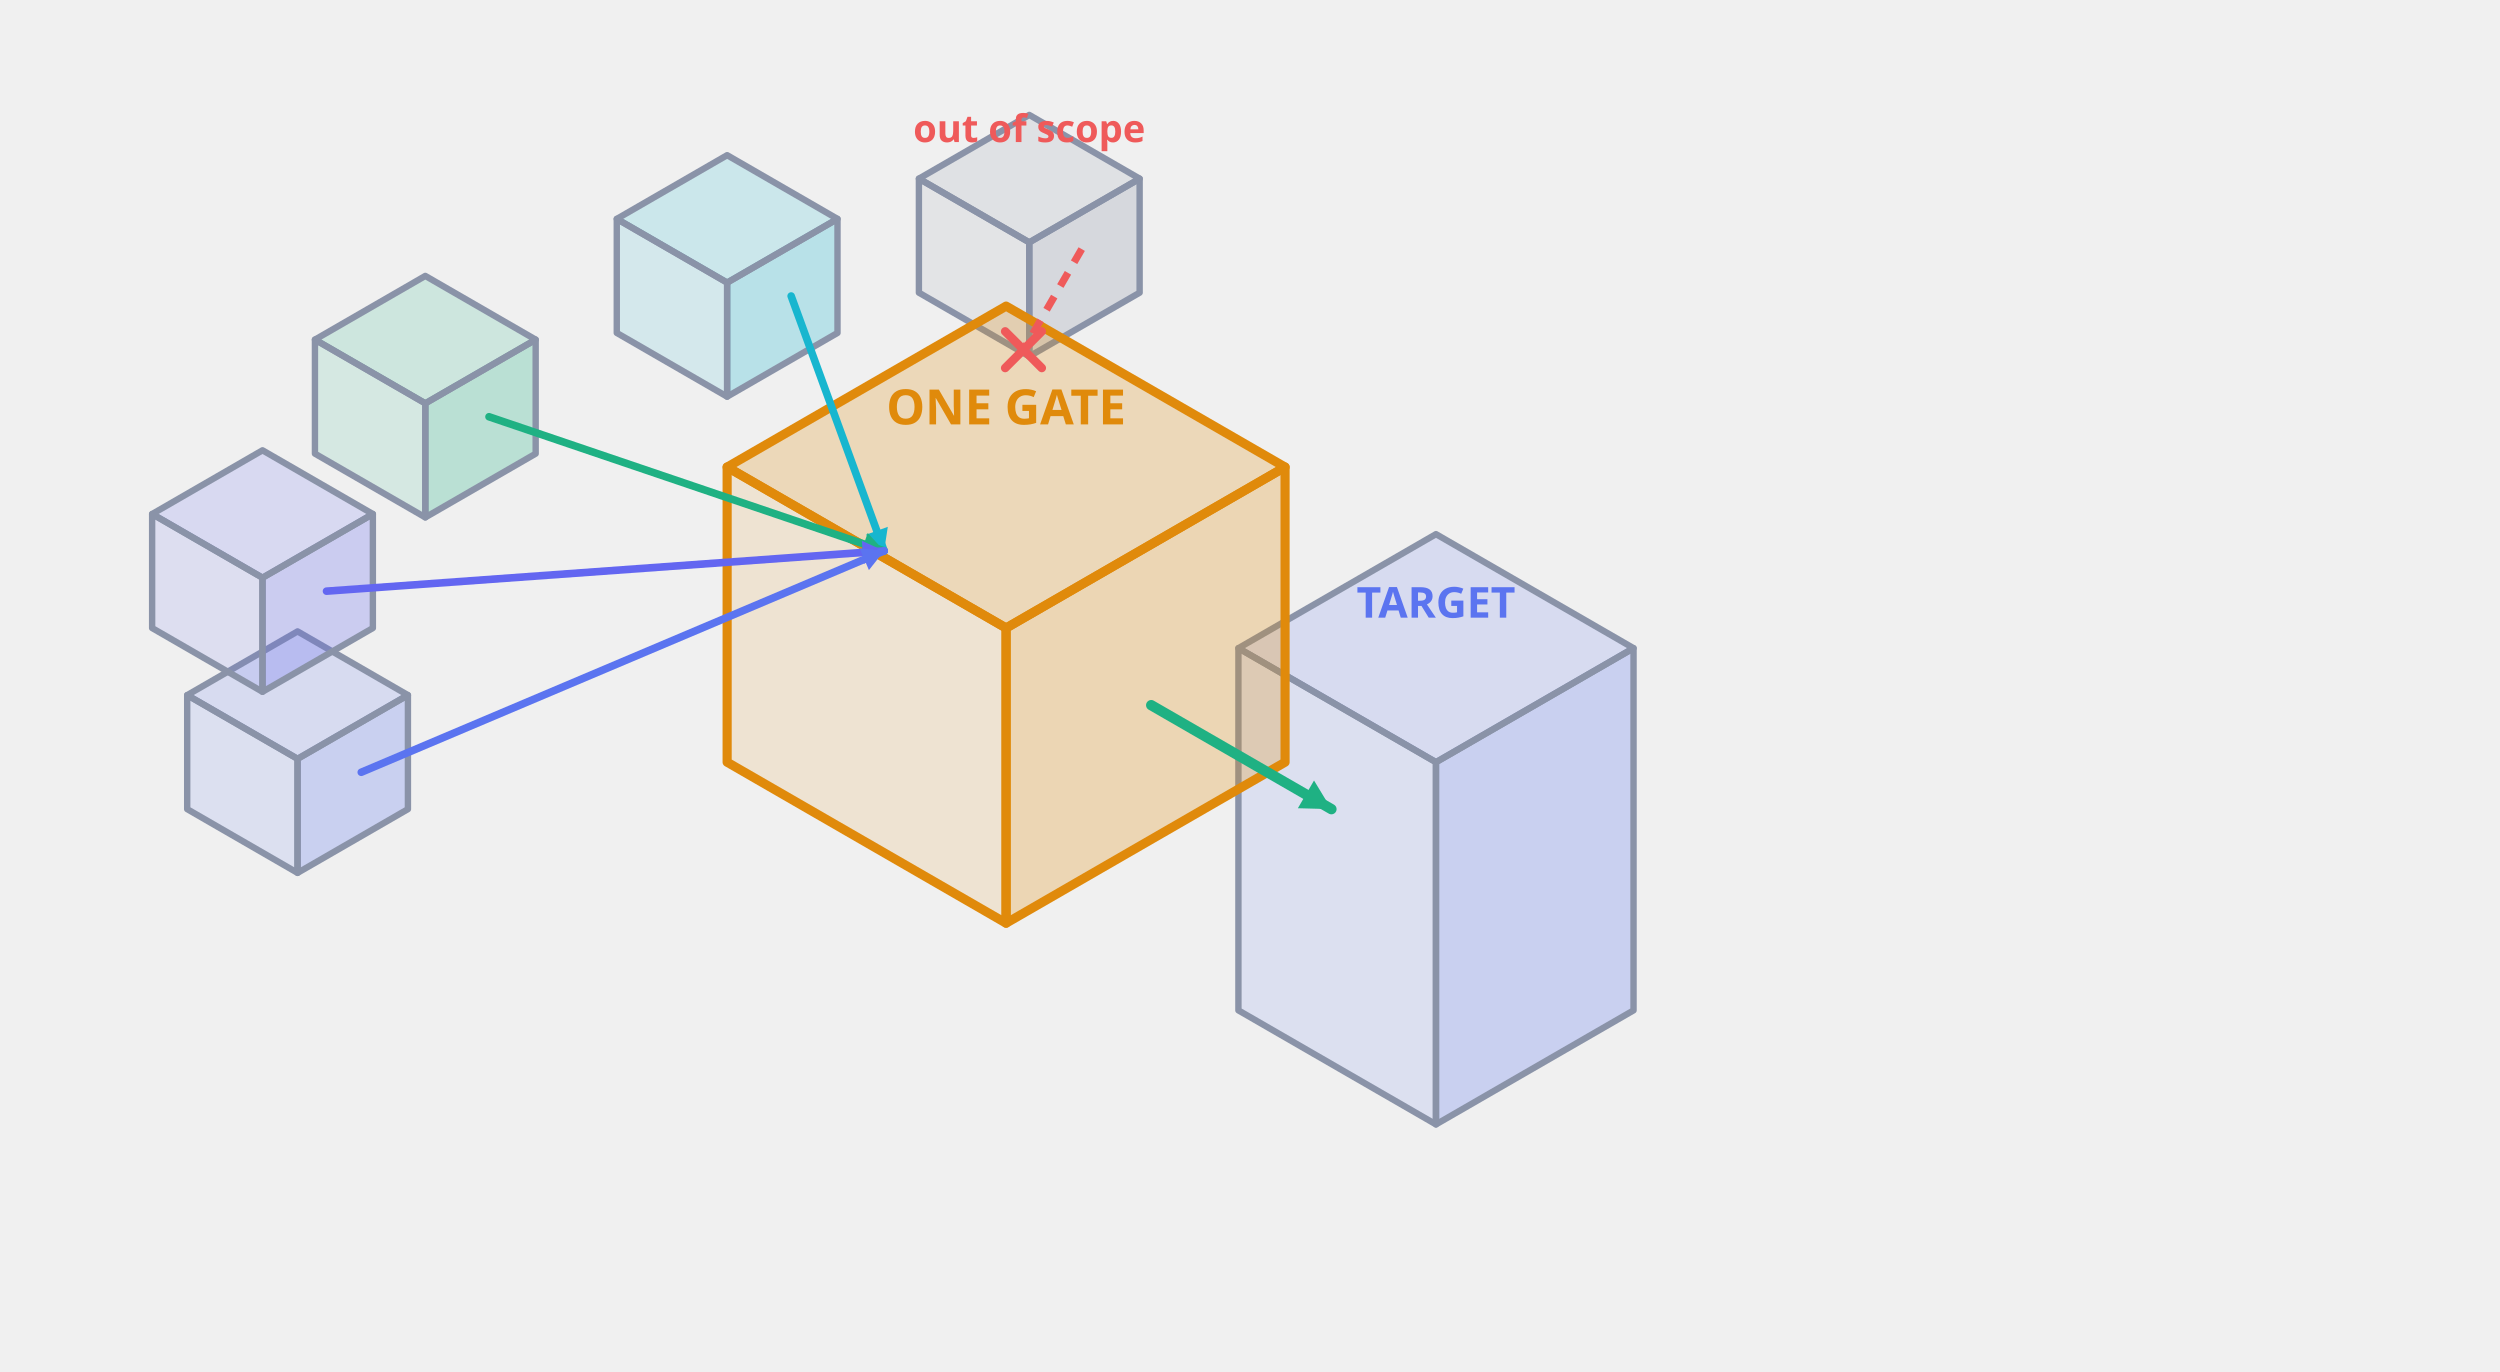
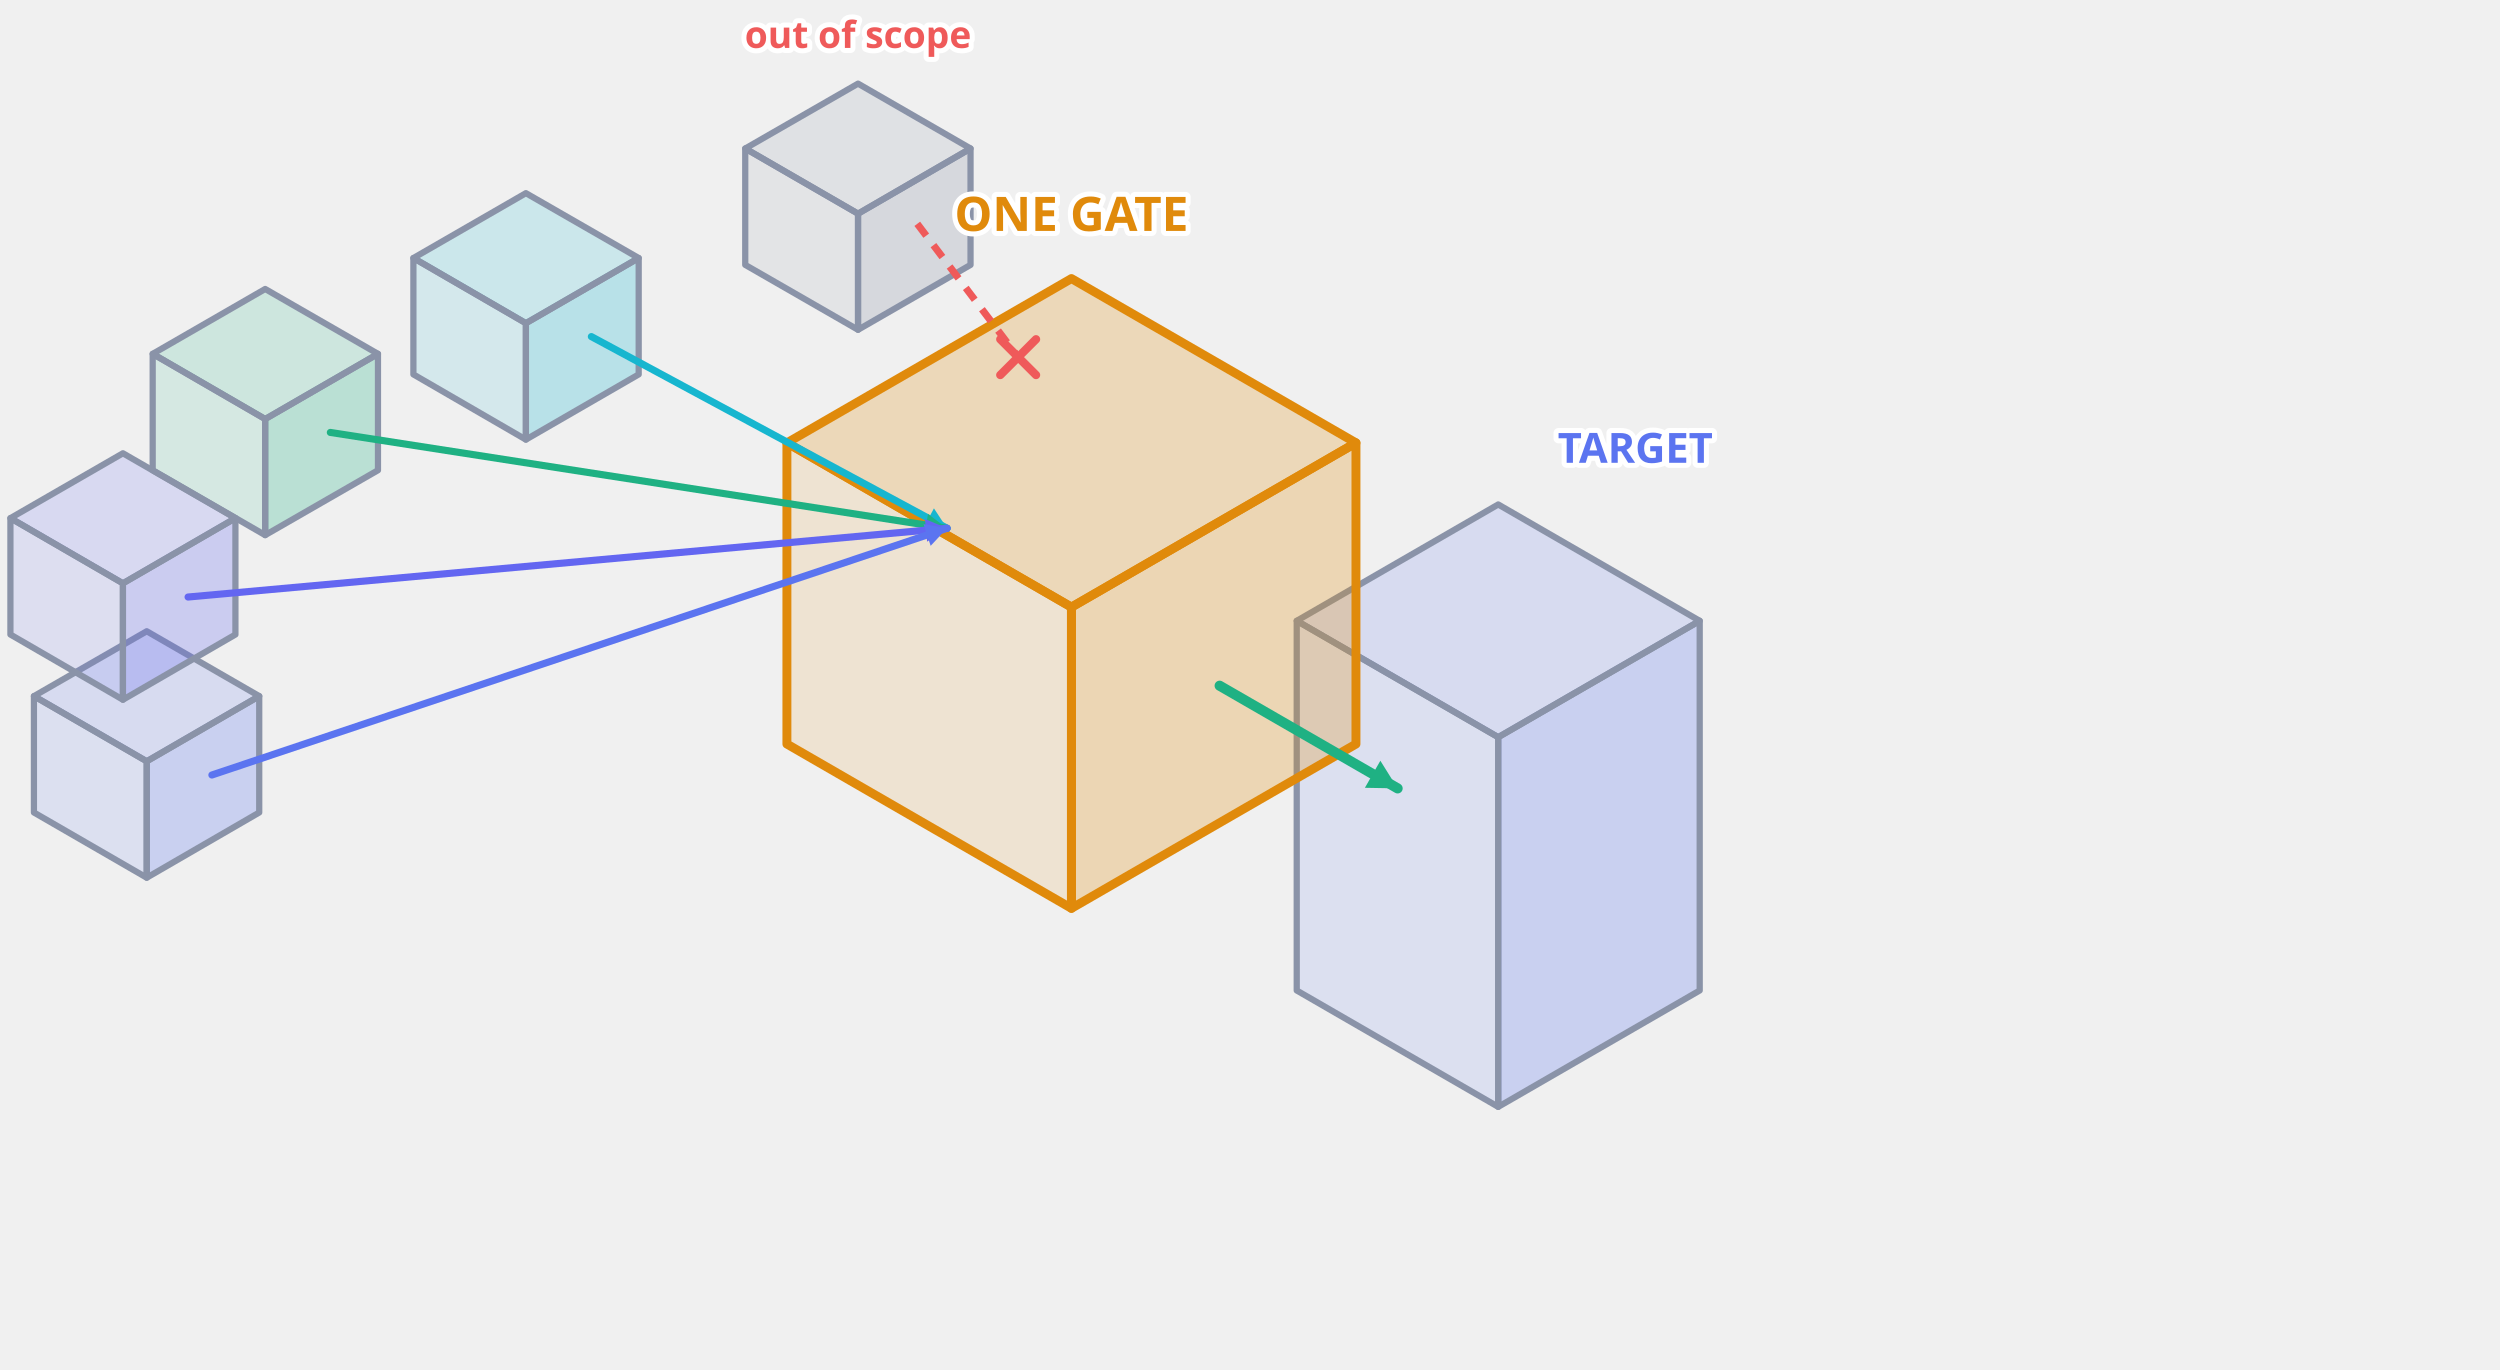
- <svg xmlns="http://www.w3.org/2000/svg" viewBox="0 0 820 450" width="820" height="450" role="img" aria-label="Isometric view: every request converges through one admission gate before the target">
+ <svg xmlns="http://www.w3.org/2000/svg" viewBox="0 0 840 460" width="840" height="460" role="img" aria-label="Isometric view: every engine converges through one admission gate before the target; an out-of-scope request bounces off">
  <style>
  .ink { stroke: #8a93a8; }
-   .inktxt { fill: #717a90; }
-   @media (prefers-color-scheme: light) { .ink { stroke:#515b73; } .inktxt { fill:#515b73; } }
-   @media (prefers-color-scheme: dark)  { .ink { stroke:#b4bccd; } .inktxt { fill:#b4bccd; } }
+   text.lbl { paint-order: stroke; stroke: #ffffff; stroke-width: 3.4px; stroke-linejoin: round; }
+   text.inktxt { fill: #717a90; }
+   @media (prefers-color-scheme: light) { .ink { stroke:#515b73; } text.inktxt { fill:#515b73; } }
+   @media (prefers-color-scheme: dark)  { .ink { stroke:#b4bccd; } text.lbl { stroke:#0d1117; } text.inktxt { fill:#b4bccd; } }
</style>
-   <polygon class="ink" points="301.4,58.6 337.6,79.5 337.6,116.9 301.4,96.0" fill="#8a93a8" fill-opacity="0.13" stroke="#8a93a8" stroke-width="2.1" stroke-linejoin="round" />
-   <polygon class="ink" points="373.8,58.6 337.6,79.5 337.6,116.9 373.8,96.0" fill="#8a93a8" fill-opacity="0.26" stroke="#8a93a8" stroke-width="2.1" stroke-linejoin="round" />
-   <polygon class="ink" points="337.6,37.7 373.8,58.6 337.6,79.5 301.4,58.6" fill="#8a93a8" fill-opacity="0.17" stroke="#8a93a8" stroke-width="2.1" stroke-linejoin="round" />
-   <polygon class="ink" points="61.4,228.0 97.6,248.9 97.6,286.3 61.4,265.4" fill="#5b74f0" fill-opacity="0.13" stroke="#8a93a8" stroke-width="2.1" stroke-linejoin="round" />
-   <polygon class="ink" points="133.8,228.0 97.6,248.9 97.6,286.3 133.8,265.4" fill="#5b74f0" fill-opacity="0.26" stroke="#8a93a8" stroke-width="2.1" stroke-linejoin="round" />
-   <polygon class="ink" points="97.6,207.1 133.8,228.0 97.6,248.9 61.4,228.0" fill="#5b74f0" fill-opacity="0.17" stroke="#8a93a8" stroke-width="2.1" stroke-linejoin="round" />
-   <polygon class="ink" points="49.9,168.6 86.1,189.5 86.1,226.9 49.9,206.0" fill="#6366f1" fill-opacity="0.13" stroke="#8a93a8" stroke-width="2.1" stroke-linejoin="round" />
-   <polygon class="ink" points="122.3,168.6 86.1,189.5 86.1,226.9 122.3,206.0" fill="#6366f1" fill-opacity="0.26" stroke="#8a93a8" stroke-width="2.1" stroke-linejoin="round" />
-   <polygon class="ink" points="86.1,147.7 122.3,168.6 86.1,189.5 49.9,168.6" fill="#6366f1" fill-opacity="0.17" stroke="#8a93a8" stroke-width="2.1" stroke-linejoin="round" />
-   <polygon class="ink" points="103.3,111.4 139.5,132.3 139.5,169.7 103.3,148.8" fill="#1fb183" fill-opacity="0.13" stroke="#8a93a8" stroke-width="2.1" stroke-linejoin="round" />
-   <polygon class="ink" points="175.7,111.4 139.5,132.3 139.5,169.7 175.7,148.8" fill="#1fb183" fill-opacity="0.26" stroke="#8a93a8" stroke-width="2.1" stroke-linejoin="round" />
-   <polygon class="ink" points="139.5,90.5 175.7,111.4 139.5,132.3 103.3,111.4" fill="#1fb183" fill-opacity="0.17" stroke="#8a93a8" stroke-width="2.1" stroke-linejoin="round" />
-   <polygon class="ink" points="202.3,71.8 238.5,92.7 238.5,130.1 202.3,109.2" fill="#17b6cf" fill-opacity="0.13" stroke="#8a93a8" stroke-width="2.1" stroke-linejoin="round" />
-   <polygon class="ink" points="274.7,71.8 238.5,92.7 238.5,130.1 274.7,109.2" fill="#17b6cf" fill-opacity="0.26" stroke="#8a93a8" stroke-width="2.1" stroke-linejoin="round" />
-   <polygon class="ink" points="238.5,50.9 274.7,71.8 238.5,92.7 202.3,71.8" fill="#17b6cf" fill-opacity="0.17" stroke="#8a93a8" stroke-width="2.1" stroke-linejoin="round" />
-   <polygon class="ink" points="406.2,212.6 471.0,250.0 471.0,368.8 406.2,331.4" fill="#5b74f0" fill-opacity="0.13" stroke="#8a93a8" stroke-width="2.1" stroke-linejoin="round" />
-   <polygon class="ink" points="535.8,212.6 471.0,250.0 471.0,368.8 535.8,331.4" fill="#5b74f0" fill-opacity="0.26" stroke="#8a93a8" stroke-width="2.1" stroke-linejoin="round" />
-   <polygon class="ink" points="471.0,175.2 535.8,212.6 471.0,250.0 406.2,212.6" fill="#5b74f0" fill-opacity="0.17" stroke="#8a93a8" stroke-width="2.1" stroke-linejoin="round" />
-   <polygon points="238.5,153.2 330.0,206.0 330.0,302.8 238.5,250.0" fill="#e08a0b" fill-opacity="0.13" stroke="#e08a0b" stroke-width="3.0" stroke-linejoin="round" />
-   <polygon points="421.5,153.2 330.0,206.0 330.0,302.8 421.5,250.0" fill="#e08a0b" fill-opacity="0.26" stroke="#e08a0b" stroke-width="3.0" stroke-linejoin="round" />
-   <polygon points="330.0,100.4 421.5,153.2 330.0,206.0 238.5,153.2" fill="#e08a0b" fill-opacity="0.24" stroke="#e08a0b" stroke-width="3.0" stroke-linejoin="round" />
-   <line x1="259.5" y1="97.1" x2="290.0" y2="180.7" stroke="#17b6cf" stroke-width="2.5" stroke-linecap="round" />
-   <polygon points="290.0,180.7 284.0,175.4 291.2,172.8" fill="#17b6cf" />
-   <line x1="160.4" y1="136.7" x2="290.0" y2="180.7" stroke="#1fb183" stroke-width="2.5" stroke-linecap="round" />
-   <polygon points="290.0,180.7 282.1,182.1 284.6,174.8" fill="#1fb183" />
-   <line x1="107.1" y1="193.9" x2="290.0" y2="180.7" stroke="#6366f1" stroke-width="2.5" stroke-linecap="round" />
-   <polygon points="290.0,180.7 283.3,185.0 282.7,177.4" fill="#6366f1" />
-   <line x1="118.5" y1="253.3" x2="290.0" y2="180.7" stroke="#5b74f0" stroke-width="2.5" stroke-linecap="round" />
-   <polygon points="290.0,180.7 285.0,187.0 282.0,179.9" fill="#5b74f0" />
-   <line x1="377.6" y1="231.3" x2="436.7" y2="265.4" stroke="#1fb183" stroke-width="3.4" stroke-linecap="round" />
-   <polygon points="436.7,265.4 425.7,265.1 431.0,256.0" fill="#1fb183" />
-   <line x1="354.8" y1="81.7" x2="335.7" y2="114.7" stroke="#ef5a5a" stroke-width="2.4" stroke-dasharray="5 4" />
-   <path d="M329.7 108.7 l12 12 M341.7 108.7 l-12 12" stroke="#ef5a5a" stroke-width="2.8" stroke-linecap="round" />
-   <text x="330.0" y="139.2" text-anchor="middle" font-family="IBM Plex Sans, Segoe UI, system-ui, sans-serif" font-size="16" font-weight="700" fill="#e08a0b">ONE GATE</text>
-   <text x="471.0" y="202.6" text-anchor="middle" font-family="IBM Plex Sans, Segoe UI, system-ui, sans-serif" font-size="14" font-weight="700" fill="#5b74f0">TARGET</text>
-   <text x="337.6" y="46.6" text-anchor="middle" font-family="IBM Plex Sans, Segoe UI, system-ui, sans-serif" font-size="12.5" font-weight="600" fill="#ef5a5a">out of scope</text>
+   <polygon class="ink" points="250.4,49.9 288.3,71.8 288.3,110.8 250.4,89.0" fill="#8a93a8" fill-opacity="0.13" stroke="#8a93a8" stroke-width="2.1" stroke-linejoin="round" />
+   <polygon class="ink" points="326.1,49.9 288.3,71.8 288.3,110.8 326.1,89.0" fill="#8a93a8" fill-opacity="0.26" stroke="#8a93a8" stroke-width="2.1" stroke-linejoin="round" />
+   <polygon class="ink" points="288.3,28.1 326.1,49.9 288.3,71.8 250.4,49.9" fill="#8a93a8" fill-opacity="0.17" stroke="#8a93a8" stroke-width="2.1" stroke-linejoin="round" />
+   <polygon class="ink" points="11.4,233.9 49.3,255.8 49.3,294.9 11.4,273.0" fill="#5b74f0" fill-opacity="0.13" stroke="#8a93a8" stroke-width="2.1" stroke-linejoin="round" />
+   <polygon class="ink" points="87.1,233.9 49.3,255.8 49.3,294.9 87.1,273.0" fill="#5b74f0" fill-opacity="0.26" stroke="#8a93a8" stroke-width="2.1" stroke-linejoin="round" />
+   <polygon class="ink" points="49.3,212.1 87.1,233.9 49.3,255.8 11.4,233.9" fill="#5b74f0" fill-opacity="0.17" stroke="#8a93a8" stroke-width="2.1" stroke-linejoin="round" />
+   <polygon class="ink" points="3.5,174.1 41.3,196.0 41.3,235.1 3.5,213.2" fill="#6366f1" fill-opacity="0.13" stroke="#8a93a8" stroke-width="2.1" stroke-linejoin="round" />
+   <polygon class="ink" points="79.1,174.1 41.3,196.0 41.3,235.1 79.1,213.2" fill="#6366f1" fill-opacity="0.26" stroke="#8a93a8" stroke-width="2.1" stroke-linejoin="round" />
+   <polygon class="ink" points="41.3,152.3 79.1,174.1 41.3,196.0 3.5,174.1" fill="#6366f1" fill-opacity="0.17" stroke="#8a93a8" stroke-width="2.1" stroke-linejoin="round" />
+   <polygon class="ink" points="51.3,118.9 89.1,140.8 89.1,179.8 51.3,158.0" fill="#1fb183" fill-opacity="0.13" stroke="#8a93a8" stroke-width="2.1" stroke-linejoin="round" />
+   <polygon class="ink" points="127.0,118.9 89.1,140.8 89.1,179.8 127.0,158.0" fill="#1fb183" fill-opacity="0.26" stroke="#8a93a8" stroke-width="2.1" stroke-linejoin="round" />
+   <polygon class="ink" points="89.1,97.1 127.0,118.9 89.1,140.8 51.3,118.9" fill="#1fb183" fill-opacity="0.17" stroke="#8a93a8" stroke-width="2.1" stroke-linejoin="round" />
+   <polygon class="ink" points="138.9,86.7 176.7,108.6 176.7,147.7 138.9,125.8" fill="#17b6cf" fill-opacity="0.13" stroke="#8a93a8" stroke-width="2.1" stroke-linejoin="round" />
+   <polygon class="ink" points="214.6,86.7 176.7,108.6 176.7,147.7 214.6,125.8" fill="#17b6cf" fill-opacity="0.26" stroke="#8a93a8" stroke-width="2.1" stroke-linejoin="round" />
+   <polygon class="ink" points="176.7,64.9 214.6,86.7 176.7,108.6 138.9,86.7" fill="#17b6cf" fill-opacity="0.17" stroke="#8a93a8" stroke-width="2.1" stroke-linejoin="round" />
+   <polygon class="ink" points="435.7,208.6 503.4,247.7 503.4,371.9 435.7,332.8" fill="#5b74f0" fill-opacity="0.13" stroke="#8a93a8" stroke-width="2.1" stroke-linejoin="round" />
+   <polygon class="ink" points="571.1,208.6 503.4,247.7 503.4,371.9 571.1,332.8" fill="#5b74f0" fill-opacity="0.26" stroke="#8a93a8" stroke-width="2.1" stroke-linejoin="round" />
+   <polygon class="ink" points="503.4,169.5 571.1,208.6 503.4,247.7 435.7,208.6" fill="#5b74f0" fill-opacity="0.17" stroke="#8a93a8" stroke-width="2.1" stroke-linejoin="round" />
+   <polygon points="264.4,148.8 360.0,204.0 360.0,305.2 264.4,250.0" fill="#e08a0b" fill-opacity="0.13" stroke="#e08a0b" stroke-width="3.0" stroke-linejoin="round" />
+   <polygon points="455.6,148.8 360.0,204.0 360.0,305.2 455.6,250.0" fill="#e08a0b" fill-opacity="0.26" stroke="#e08a0b" stroke-width="3.0" stroke-linejoin="round" />
+   <polygon points="360.0,93.6 455.6,148.8 360.0,204.0 264.4,148.8" fill="#e08a0b" fill-opacity="0.24" stroke="#e08a0b" stroke-width="3.0" stroke-linejoin="round" />
+   <line x1="198.7" y1="113.1" x2="318.2" y2="177.5" stroke="#17b6cf" stroke-width="2.4" stroke-linecap="round" />
+   <polygon points="318.2,177.5 310.2,177.6 313.8,170.8" fill="#17b6cf" />
+   <line x1="111.0" y1="145.3" x2="318.2" y2="177.5" stroke="#1fb183" stroke-width="2.4" stroke-linecap="round" />
+   <polygon points="318.2,177.5 310.6,180.3 311.8,172.7" fill="#1fb183" />
+   <line x1="63.2" y1="200.6" x2="318.2" y2="177.5" stroke="#6366f1" stroke-width="2.4" stroke-linecap="round" />
+   <polygon points="318.2,177.5 311.5,182.0 310.8,174.4" fill="#6366f1" />
+   <line x1="71.2" y1="260.4" x2="318.2" y2="177.5" stroke="#5b74f0" stroke-width="2.4" stroke-linecap="round" />
+   <polygon points="318.2,177.5 312.7,183.4 310.3,176.1" fill="#5b74f0" />
+   <line x1="409.8" y1="230.4" x2="469.6" y2="264.9" stroke="#1fb183" stroke-width="3.4" stroke-linecap="round" />
+   <polygon points="469.6,264.9 458.6,264.7 463.8,255.6" fill="#1fb183" />
+   <line x1="308.2" y1="75.2" x2="342.1" y2="120.0" stroke="#ef5a5a" stroke-width="2.4" stroke-dasharray="5 4" />
+   <path d="M336.1 114.0 l12 12 M348.1 114.0 l-12 12" stroke="#ef5a5a" stroke-width="2.8" stroke-linecap="round" />
+   <text class="lbl" x="360.0" y="77.6" text-anchor="middle" font-family="IBM Plex Sans, Segoe UI, system-ui, sans-serif" font-size="16" font-weight="700" fill="#e08a0b">ONE GATE</text>
+   <text class="lbl" x="523.4" y="155.5" text-anchor="start" font-family="IBM Plex Sans, Segoe UI, system-ui, sans-serif" font-size="14" font-weight="700" fill="#5b74f0">TARGET</text>
+   <text class="lbl" x="288.3" y="16.1" text-anchor="middle" font-family="IBM Plex Sans, Segoe UI, system-ui, sans-serif" font-size="12.5" font-weight="600" fill="#ef5a5a">out of scope</text>
</svg>
